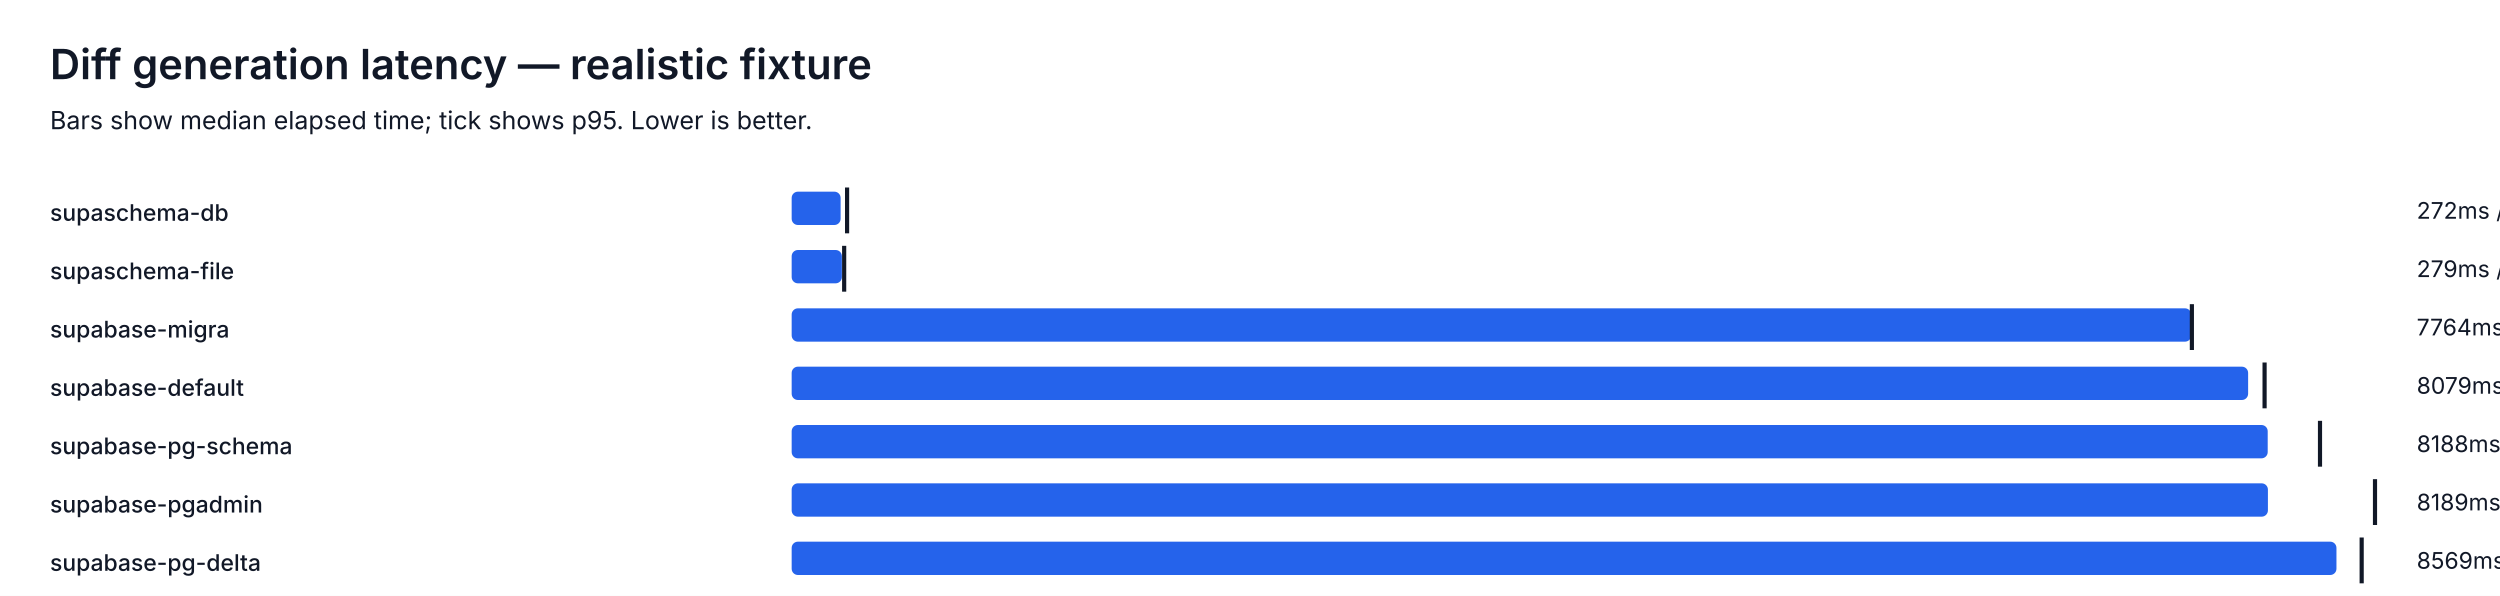
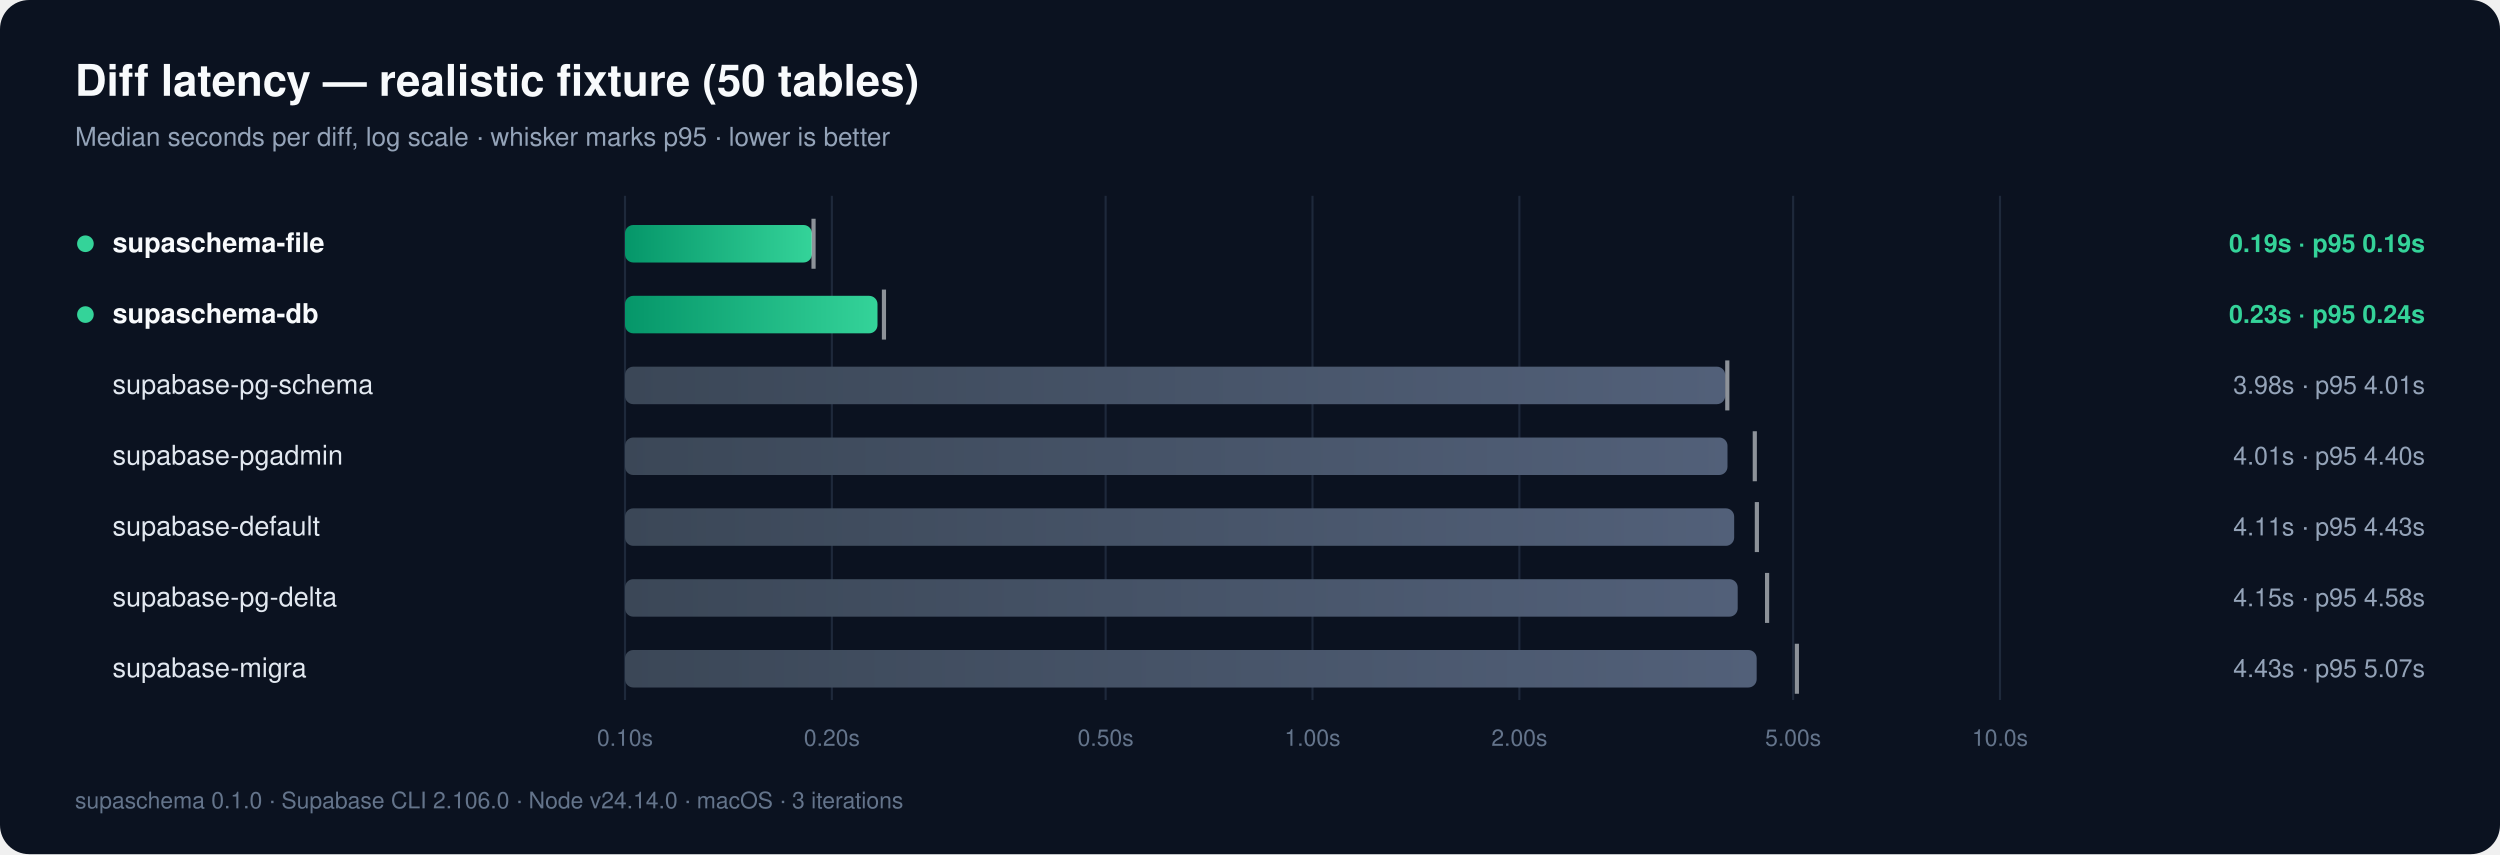
- <svg xmlns="http://www.w3.org/2000/svg" width="1200" height="286" viewBox="0 0 1200 286" role="img">
-   <rect width="100%" height="100%" fill="#ffffff" />
-   <text x="24" y="38" fill="#111827" font-family="Inter, Arial, sans-serif" font-size="20" font-weight="600">Diff generation latency — realistic fixture</text>
-   <text x="24" y="62" fill="#111827" font-family="Inter, Arial, sans-serif" font-size="12" font-weight="400">Bars show median elapsed time; tick shows p95. Lower is better.</text>
-   <text x="24" y="106" fill="#111827" font-family="Inter, Arial, sans-serif" font-size="11" font-weight="500">supaschema-db</text>
-   <rect x="380" y="92" width="23.5" height="16" rx="3" fill="#2563eb" />
-   <line x1="406.6" y1="90" x2="406.6" y2="112" stroke="#111827" stroke-width="2" />
-   <text x="1160" y="105" fill="#111827" font-family="Inter, Arial, sans-serif" font-size="11" font-weight="400">272ms / p95 307ms</text>
-   <text x="24" y="134" fill="#111827" font-family="Inter, Arial, sans-serif" font-size="11" font-weight="500">supaschema-file</text>
-   <rect x="380" y="120" width="24.1" height="16" rx="3" fill="#2563eb" />
-   <line x1="405.2" y1="118" x2="405.2" y2="140" stroke="#111827" stroke-width="2" />
-   <text x="1160" y="133" fill="#111827" font-family="Inter, Arial, sans-serif" font-size="11" font-weight="400">279ms / p95 291ms</text>
-   <text x="24" y="162" fill="#111827" font-family="Inter, Arial, sans-serif" font-size="11" font-weight="500">supabase-migra</text>
-   <rect x="380" y="148" width="671.8" height="16" rx="3" fill="#2563eb" />
-   <line x1="1052.1" y1="146" x2="1052.1" y2="168" stroke="#111827" stroke-width="2" />
-   <text x="1160" y="161" fill="#111827" font-family="Inter, Arial, sans-serif" font-size="11" font-weight="400">7764ms / p95 7767ms</text>
-   <text x="24" y="190" fill="#111827" font-family="Inter, Arial, sans-serif" font-size="11" font-weight="500">supabase-default</text>
-   <rect x="380" y="176" width="699.1" height="16" rx="3" fill="#2563eb" />
-   <line x1="1087.0" y1="174" x2="1087.0" y2="196" stroke="#111827" stroke-width="2" />
-   <text x="1160" y="189" fill="#111827" font-family="Inter, Arial, sans-serif" font-size="11" font-weight="400">8079ms / p95 8170ms</text>
-   <text x="24" y="218" fill="#111827" font-family="Inter, Arial, sans-serif" font-size="11" font-weight="500">supabase-pg-schema</text>
-   <rect x="380" y="204" width="708.5" height="16" rx="3" fill="#2563eb" />
-   <line x1="1113.6" y1="202" x2="1113.6" y2="224" stroke="#111827" stroke-width="2" />
-   <text x="1160" y="217" fill="#111827" font-family="Inter, Arial, sans-serif" font-size="11" font-weight="400">8188ms / p95 8478ms</text>
-   <text x="24" y="246" fill="#111827" font-family="Inter, Arial, sans-serif" font-size="11" font-weight="500">supabase-pgadmin</text>
-   <rect x="380" y="232" width="708.6" height="16" rx="3" fill="#2563eb" />
-   <line x1="1140.0" y1="230" x2="1140.0" y2="252" stroke="#111827" stroke-width="2" />
-   <text x="1160" y="245" fill="#111827" font-family="Inter, Arial, sans-serif" font-size="11" font-weight="400">8189ms / p95 8783ms</text>
-   <text x="24" y="274" fill="#111827" font-family="Inter, Arial, sans-serif" font-size="11" font-weight="500">supabase-pg-delta</text>
-   <rect x="380" y="260" width="741.5" height="16" rx="3" fill="#2563eb" />
-   <line x1="1133.6" y1="258" x2="1133.6" y2="280" stroke="#111827" stroke-width="2" />
-   <text x="1160" y="273" fill="#111827" font-family="Inter, Arial, sans-serif" font-size="11" font-weight="400">8569ms / p95 8709ms</text>
+ <svg xmlns="http://www.w3.org/2000/svg" width="1200" height="410" viewBox="0 0 1200 410" role="img">
+   <defs>
+     <linearGradient id="supaGradient" x1="0" y1="0" x2="1" y2="0">
+       <stop offset="0%" stop-color="#059669" />
+       <stop offset="100%" stop-color="#34d399" />
+     </linearGradient>
+     <linearGradient id="slateGradient" x1="0" y1="0" x2="1" y2="0">
+       <stop offset="0%" stop-color="#3b4757" />
+       <stop offset="100%" stop-color="#526079" />
+     </linearGradient>
+   </defs>
+   <rect width="100%" height="100%" rx="14" fill="#0b1220" />
+   <text x="36.0" y="46.0" fill="#f8fafc" font-family="ui-sans-serif, system-ui, 'Segoe UI', Helvetica, Arial, sans-serif" font-size="21" font-weight="700">Diff latency — realistic fixture (50 tables)</text>
+   <text x="36.0" y="70.0" fill="#94a3b8" font-family="ui-sans-serif, system-ui, 'Segoe UI', Helvetica, Arial, sans-serif" font-size="12.5" font-weight="400">Median seconds per diff, log scale · whisker marks p95 · lower is better</text>
+   <line x1="300.0" y1="94" x2="300.0" y2="336" stroke="#1e293b" stroke-width="1" />
+   <text x="300.0" y="358.0" fill="#64748b" font-family="ui-sans-serif, system-ui, 'Segoe UI', Helvetica, Arial, sans-serif" font-size="11" font-weight="400" text-anchor="middle">0.10s</text>
+   <line x1="399.3" y1="94" x2="399.3" y2="336" stroke="#1e293b" stroke-width="1" />
+   <text x="399.3" y="358.0" fill="#64748b" font-family="ui-sans-serif, system-ui, 'Segoe UI', Helvetica, Arial, sans-serif" font-size="11" font-weight="400" text-anchor="middle">0.20s</text>
+   <line x1="530.7" y1="94" x2="530.7" y2="336" stroke="#1e293b" stroke-width="1" />
+   <text x="530.7" y="358.0" fill="#64748b" font-family="ui-sans-serif, system-ui, 'Segoe UI', Helvetica, Arial, sans-serif" font-size="11" font-weight="400" text-anchor="middle">0.50s</text>
+   <line x1="630.0" y1="94" x2="630.0" y2="336" stroke="#1e293b" stroke-width="1" />
+   <text x="630.0" y="358.0" fill="#64748b" font-family="ui-sans-serif, system-ui, 'Segoe UI', Helvetica, Arial, sans-serif" font-size="11" font-weight="400" text-anchor="middle">1.00s</text>
+   <line x1="729.3" y1="94" x2="729.3" y2="336" stroke="#1e293b" stroke-width="1" />
+   <text x="729.3" y="358.0" fill="#64748b" font-family="ui-sans-serif, system-ui, 'Segoe UI', Helvetica, Arial, sans-serif" font-size="11" font-weight="400" text-anchor="middle">2.00s</text>
+   <line x1="860.7" y1="94" x2="860.7" y2="336" stroke="#1e293b" stroke-width="1" />
+   <text x="860.7" y="358.0" fill="#64748b" font-family="ui-sans-serif, system-ui, 'Segoe UI', Helvetica, Arial, sans-serif" font-size="11" font-weight="400" text-anchor="middle">5.00s</text>
+   <line x1="960.0" y1="94" x2="960.0" y2="336" stroke="#1e293b" stroke-width="1" />
+   <text x="960.0" y="358.0" fill="#64748b" font-family="ui-sans-serif, system-ui, 'Segoe UI', Helvetica, Arial, sans-serif" font-size="11" font-weight="400" text-anchor="middle">10.0s</text>
+   <circle cx="41" cy="117" r="4" fill="#34d399" />
+   <text x="54.0" y="121.0" fill="#f8fafc" font-family="ui-sans-serif, system-ui, 'Segoe UI', Helvetica, Arial, sans-serif" font-size="13" font-weight="650">supaschema-file</text>
+   <rect x="300" y="108" width="89.7" height="18" rx="4" fill="url(#supaGradient)" />
+   <line x1="390.5" y1="105" x2="390.5" y2="129" stroke="#f8fafc" stroke-opacity="0.55" stroke-width="2" />
+   <text x="1164.0" y="121.0" fill="#34d399" font-family="ui-sans-serif, system-ui, 'Segoe UI', Helvetica, Arial, sans-serif" font-size="12" font-weight="650" text-anchor="end">0.19s  ·  p95 0.19s</text>
+   <circle cx="41" cy="151" r="4" fill="#34d399" />
+   <text x="54.0" y="155.0" fill="#f8fafc" font-family="ui-sans-serif, system-ui, 'Segoe UI', Helvetica, Arial, sans-serif" font-size="13" font-weight="650">supaschema-db</text>
+   <rect x="300" y="142" width="121.2" height="18" rx="4" fill="url(#supaGradient)" />
+   <line x1="424.3" y1="139" x2="424.3" y2="163" stroke="#f8fafc" stroke-opacity="0.55" stroke-width="2" />
+   <text x="1164.0" y="155.0" fill="#34d399" font-family="ui-sans-serif, system-ui, 'Segoe UI', Helvetica, Arial, sans-serif" font-size="12" font-weight="650" text-anchor="end">0.23s  ·  p95 0.24s</text>
+   <text x="54.0" y="189.0" fill="#e2e8f0" font-family="ui-sans-serif, system-ui, 'Segoe UI', Helvetica, Arial, sans-serif" font-size="13" font-weight="450">supabase-pg-schema</text>
+   <rect x="300" y="176" width="528.1" height="18" rx="4" fill="url(#slateGradient)" />
+   <line x1="829.1" y1="173" x2="829.1" y2="197" stroke="#f8fafc" stroke-opacity="0.55" stroke-width="2" />
+   <text x="1164.0" y="189.0" fill="#94a3b8" font-family="ui-sans-serif, system-ui, 'Segoe UI', Helvetica, Arial, sans-serif" font-size="12" font-weight="450" text-anchor="end">3.98s  ·  p95 4.01s</text>
+   <text x="54.0" y="223.0" fill="#e2e8f0" font-family="ui-sans-serif, system-ui, 'Segoe UI', Helvetica, Arial, sans-serif" font-size="13" font-weight="450">supabase-pgadmin</text>
+   <rect x="300" y="210" width="529.2" height="18" rx="4" fill="url(#slateGradient)" />
+   <line x1="842.3" y1="207" x2="842.3" y2="231" stroke="#f8fafc" stroke-opacity="0.55" stroke-width="2" />
+   <text x="1164.0" y="223.0" fill="#94a3b8" font-family="ui-sans-serif, system-ui, 'Segoe UI', Helvetica, Arial, sans-serif" font-size="12" font-weight="450" text-anchor="end">4.01s  ·  p95 4.40s</text>
+   <text x="54.0" y="257.0" fill="#e2e8f0" font-family="ui-sans-serif, system-ui, 'Segoe UI', Helvetica, Arial, sans-serif" font-size="13" font-weight="450">supabase-default</text>
+   <rect x="300" y="244" width="532.4" height="18" rx="4" fill="url(#slateGradient)" />
+   <line x1="843.3" y1="241" x2="843.3" y2="265" stroke="#f8fafc" stroke-opacity="0.55" stroke-width="2" />
+   <text x="1164.0" y="257.0" fill="#94a3b8" font-family="ui-sans-serif, system-ui, 'Segoe UI', Helvetica, Arial, sans-serif" font-size="12" font-weight="450" text-anchor="end">4.11s  ·  p95 4.43s</text>
+   <text x="54.0" y="291.0" fill="#e2e8f0" font-family="ui-sans-serif, system-ui, 'Segoe UI', Helvetica, Arial, sans-serif" font-size="13" font-weight="450">supabase-pg-delta</text>
+   <rect x="300" y="278" width="534.1" height="18" rx="4" fill="url(#slateGradient)" />
+   <line x1="848.2" y1="275" x2="848.2" y2="299" stroke="#f8fafc" stroke-opacity="0.55" stroke-width="2" />
+   <text x="1164.0" y="291.0" fill="#94a3b8" font-family="ui-sans-serif, system-ui, 'Segoe UI', Helvetica, Arial, sans-serif" font-size="12" font-weight="450" text-anchor="end">4.15s  ·  p95 4.58s</text>
+   <text x="54.0" y="325.0" fill="#e2e8f0" font-family="ui-sans-serif, system-ui, 'Segoe UI', Helvetica, Arial, sans-serif" font-size="13" font-weight="450">supabase-migra</text>
+   <rect x="300" y="312" width="543.2" height="18" rx="4" fill="url(#slateGradient)" />
+   <line x1="862.5" y1="309" x2="862.5" y2="333" stroke="#f8fafc" stroke-opacity="0.55" stroke-width="2" />
+   <text x="1164.0" y="325.0" fill="#94a3b8" font-family="ui-sans-serif, system-ui, 'Segoe UI', Helvetica, Arial, sans-serif" font-size="12" font-weight="450" text-anchor="end">4.43s  ·  p95 5.07s</text>
+   <text x="36.0" y="388.0" fill="#64748b" font-family="ui-sans-serif, system-ui, 'Segoe UI', Helvetica, Arial, sans-serif" font-size="11" font-weight="400">supaschema 0.1.0  ·  Supabase CLI 2.106.0  ·  Node v24.14.0  ·  macOS  ·  3 iterations</text>
</svg>
